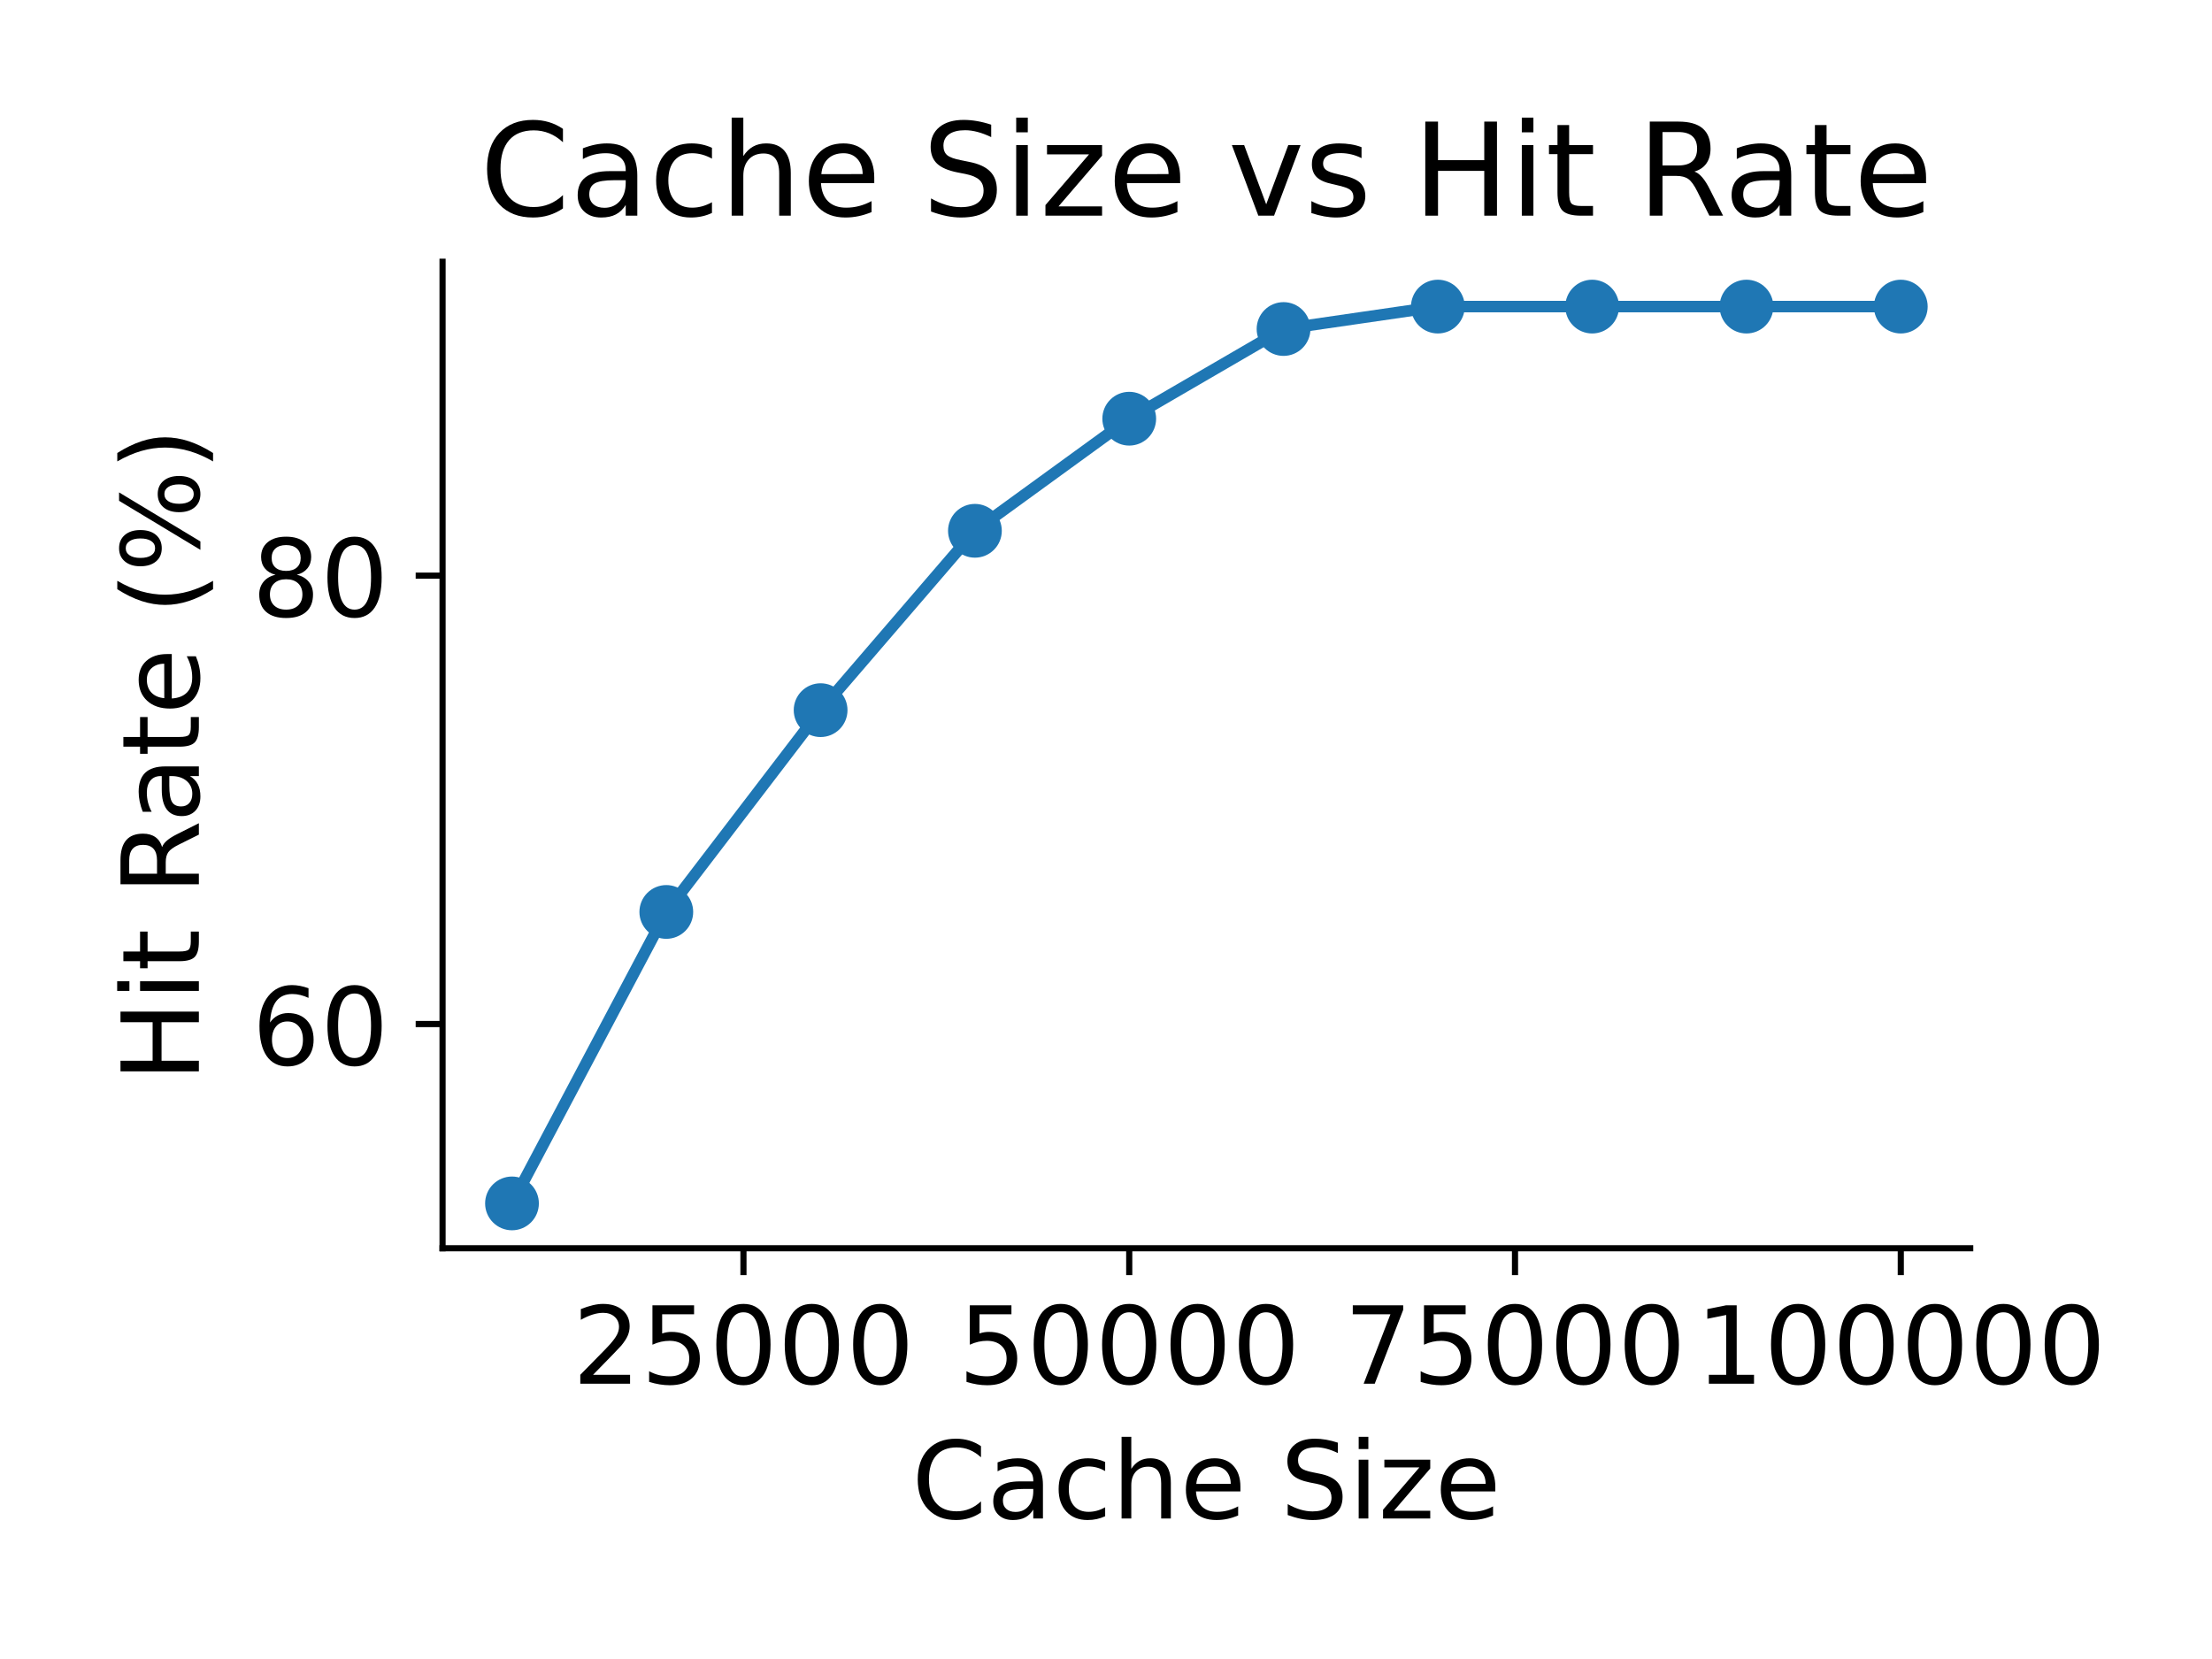
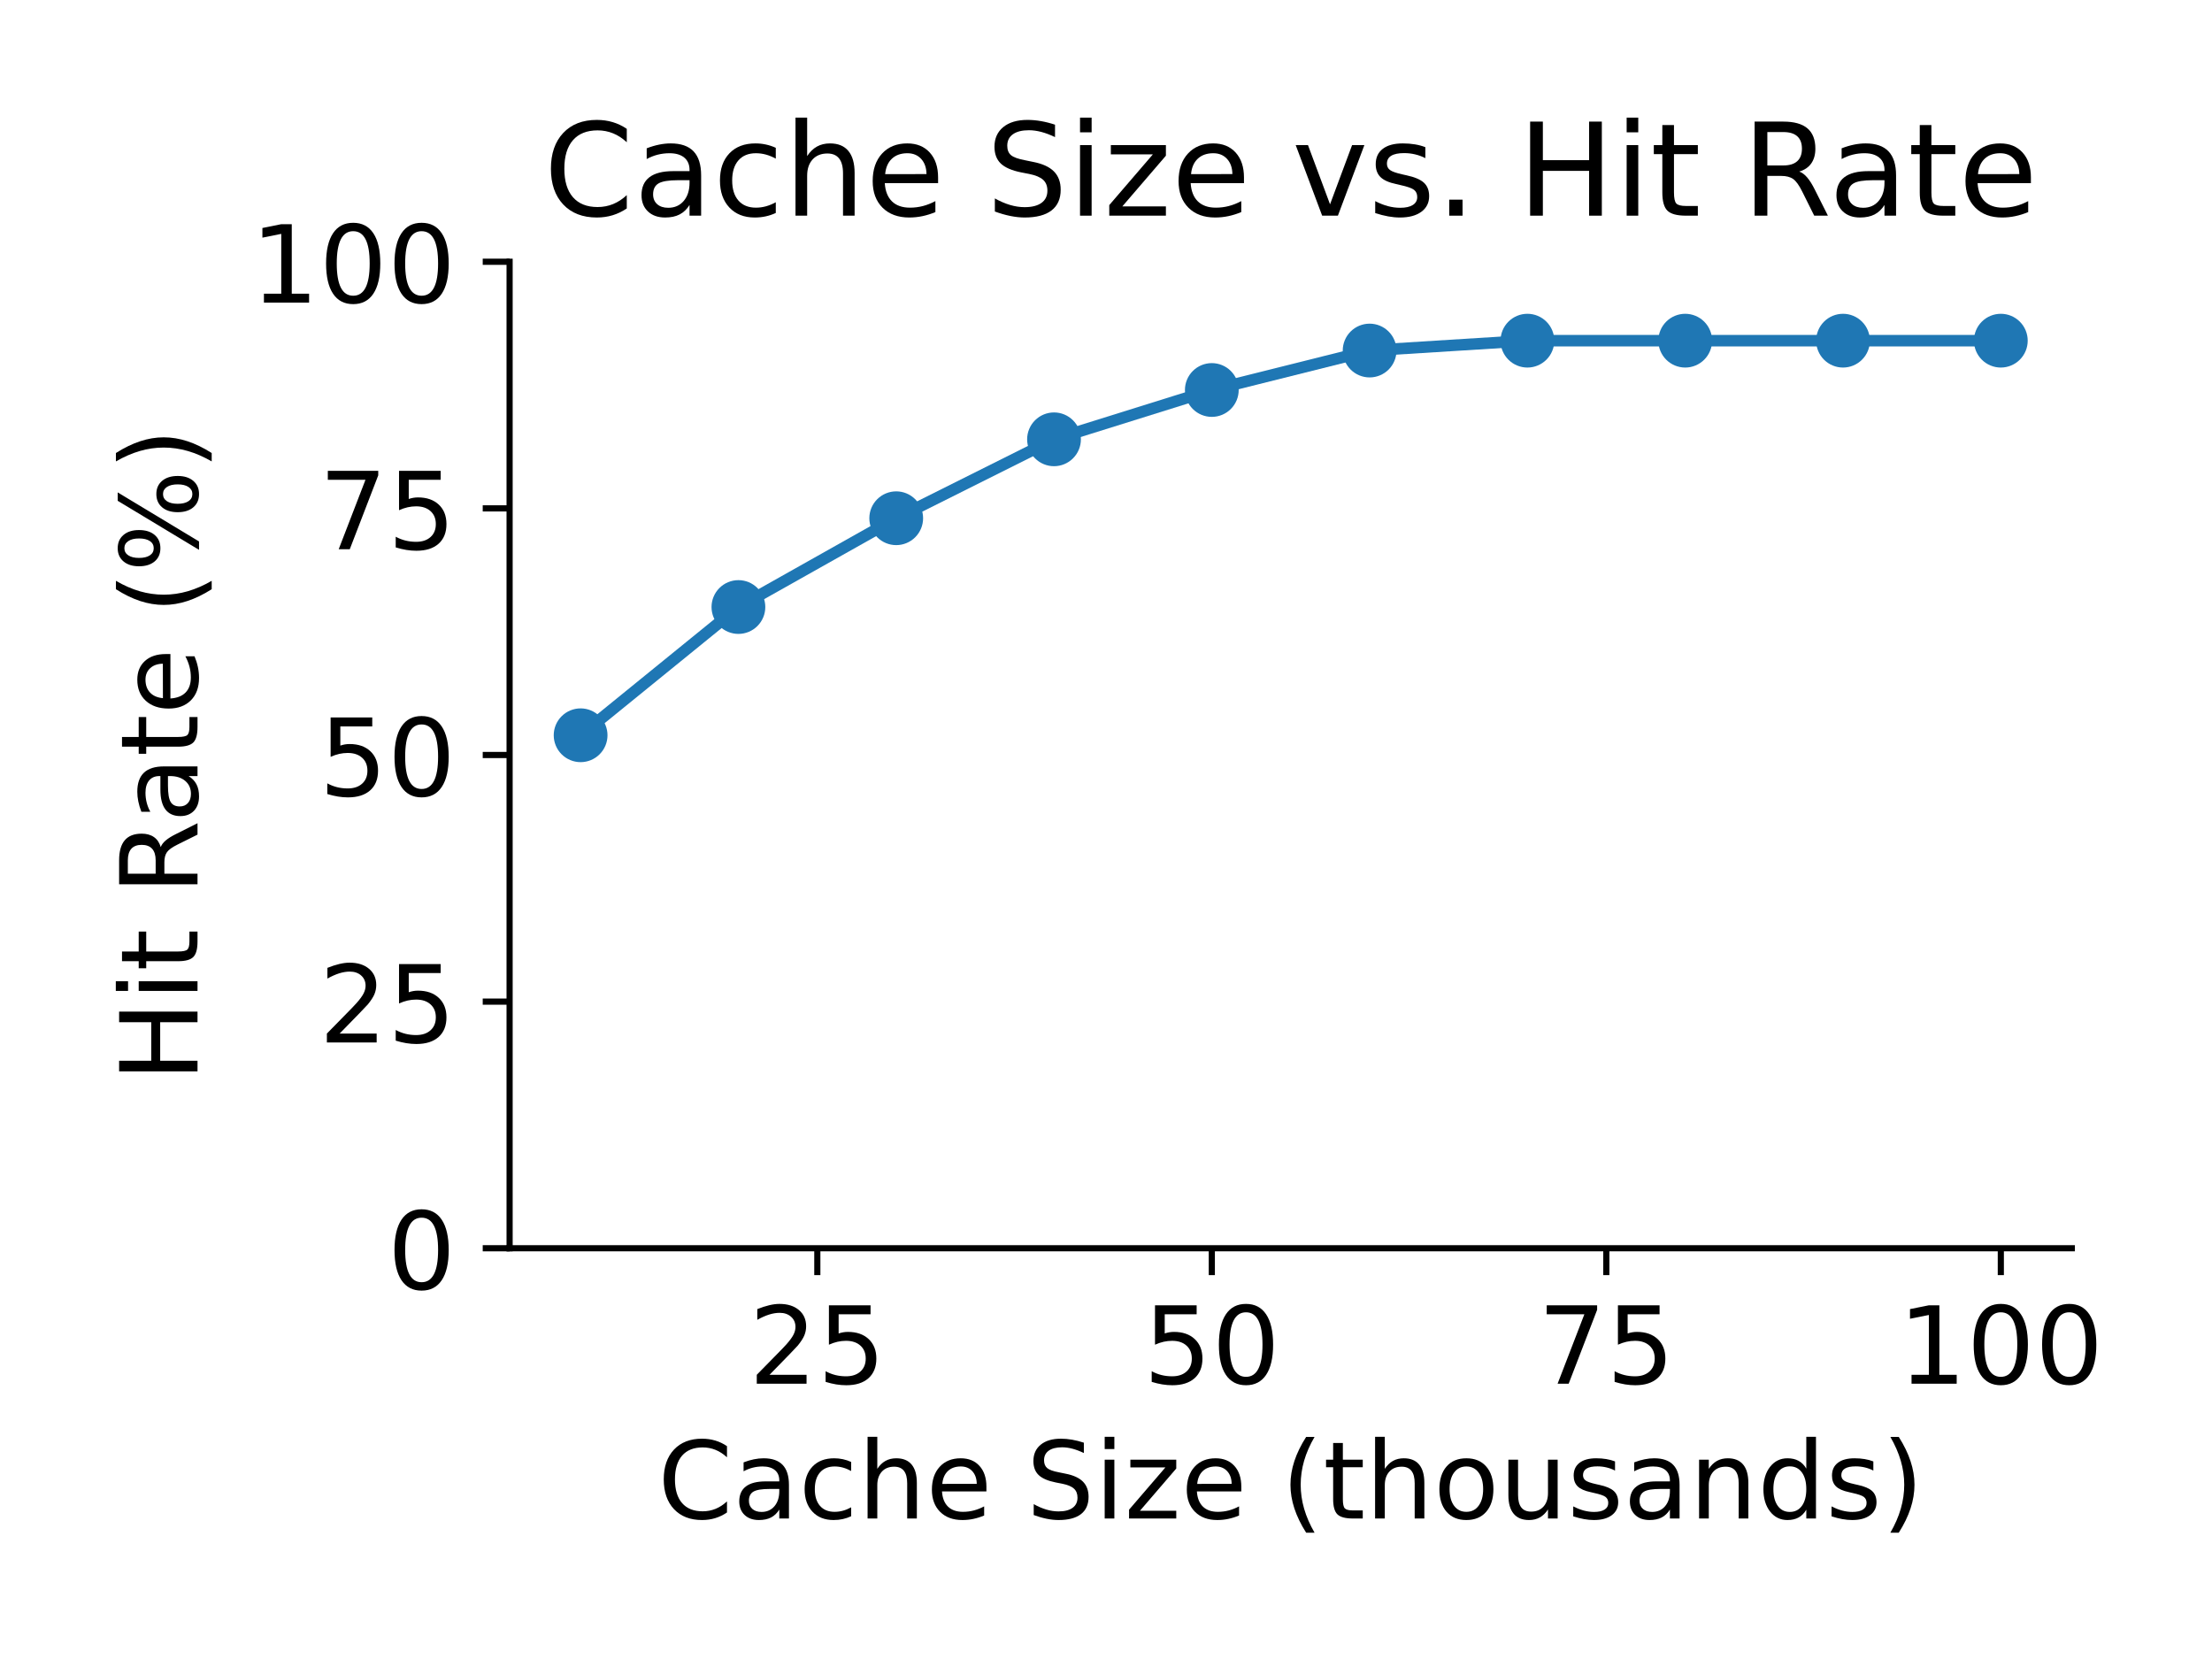
<svg xmlns="http://www.w3.org/2000/svg" xmlns:xlink="http://www.w3.org/1999/xlink" width="288pt" height="216pt" viewBox="0 0 288 216" version="1.1">
  <defs>
    <style type="text/css">*{stroke-linejoin: round; stroke-linecap: butt}</style>
  </defs>
  <g id="figure_1">
    <g id="patch_1">
      <path d="M 0 216  L 288 216  L 288 0  L 0 0  z " style="fill: #ffffff" />
    </g>
    <g id="axes_1">
      <g id="patch_2">
-         <path d="M 57.62 162.52  L 256.52 162.52  L 256.52 34.08  L 57.62 34.08  z " style="fill: #ffffff" />
+         <path d="M 66.35 162.52  L 269.75 162.52  L 269.75 34.08  L 66.35 34.08  z " style="fill: #ffffff" />
      </g>
      <g id="matplotlib.axis_1">
        <g id="xtick_1">
          <g id="line2d_1">
            <defs>
-               <path id="me0ff30f82f" d="M 0 0  L 0 3.5  " style="stroke: #000000; stroke-width: 0.8" />
-             </defs>
-             <g>
-               <use xlink:href="#me0ff30f82f" x="96.797" y="162.52" style="stroke: #000000; stroke-width: 0.8" />
+               <path id="mdcf3989d72" d="M 0 0  L 0 3.5  " style="stroke: #000000; stroke-width: 0.8" />
+             </defs>
+             <g>
+               <use xlink:href="#mdcf3989d72" x="106.414" y="162.52" style="stroke: #000000; stroke-width: 0.8" />
            </g>
          </g>
          <g id="text_1">
-             <g transform="translate(74.52861 180.1578) scale(0.14 -0.14)">
+             <g transform="translate(97.50623 180.1578) scale(0.14 -0.14)">
              <defs>
                <path id="DejaVuSans-32" d="M 1228 531  L 3431 531  L 3431 0  L 469 0  L 469 531  Q 828 903 1448 1529  Q 2069 2156 2228 2338  Q 2531 2678 2651 2914  Q 2772 3150 2772 3378  Q 2772 3750 2511 3984  Q 2250 4219 1831 4219  Q 1534 4219 1204 4116  Q 875 4013 500 3803  L 500 4441  Q 881 4594 1212 4672  Q 1544 4750 1819 4750  Q 2544 4750 2975 4387  Q 3406 4025 3406 3419  Q 3406 3131 3298 2873  Q 3191 2616 2906 2266  Q 2828 2175 2409 1742  Q 1991 1309 1228 531  z " transform="scale(0.015625)" />
                <path id="DejaVuSans-35" d="M 691 4666  L 3169 4666  L 3169 4134  L 1269 4134  L 1269 2991  Q 1406 3038 1543 3061  Q 1681 3084 1819 3084  Q 2600 3084 3056 2656  Q 3513 2228 3513 1497  Q 3513 744 3044 326  Q 2575 -91 1722 -91  Q 1428 -91 1123 -41  Q 819 9 494 109  L 494 744  Q 775 591 1075 516  Q 1375 441 1709 441  Q 2250 441 2565 725  Q 2881 1009 2881 1497  Q 2881 1984 2565 2268  Q 2250 2553 1709 2553  Q 1456 2553 1204 2497  Q 953 2441 691 2322  L 691 4666  z " transform="scale(0.015625)" />
-                 <path id="DejaVuSans-30" d="M 2034 4250  Q 1547 4250 1301 3770  Q 1056 3291 1056 2328  Q 1056 1369 1301 889  Q 1547 409 2034 409  Q 2525 409 2770 889  Q 3016 1369 3016 2328  Q 3016 3291 2770 3770  Q 2525 4250 2034 4250  z M 2034 4750  Q 2819 4750 3233 4129  Q 3647 3509 3647 2328  Q 3647 1150 3233 529  Q 2819 -91 2034 -91  Q 1250 -91 836 529  Q 422 1150 422 2328  Q 422 3509 836 4129  Q 1250 4750 2034 4750  z " transform="scale(0.015625)" />
              </defs>
              <use xlink:href="#DejaVuSans-32" />
              <use xlink:href="#DejaVuSans-35" transform="translate(63.62305 0)" />
-               <use xlink:href="#DejaVuSans-30" transform="translate(127.2461 0)" />
-               <use xlink:href="#DejaVuSans-30" transform="translate(190.8691 0)" />
-               <use xlink:href="#DejaVuSans-30" transform="translate(254.4922 0)" />
            </g>
          </g>
        </g>
        <g id="xtick_2">
          <g id="line2d_2">
            <g>
-               <use xlink:href="#me0ff30f82f" x="147.025" y="162.52" style="stroke: #000000; stroke-width: 0.8" />
+               <use xlink:href="#mdcf3989d72" x="157.777" y="162.52" style="stroke: #000000; stroke-width: 0.8" />
            </g>
          </g>
          <g id="text_2">
-             <g transform="translate(124.756 180.1578) scale(0.14 -0.14)">
+             <g transform="translate(148.87 180.1578) scale(0.14 -0.14)">
+               <defs>
+                 <path id="DejaVuSans-30" d="M 2034 4250  Q 1547 4250 1301 3770  Q 1056 3291 1056 2328  Q 1056 1369 1301 889  Q 1547 409 2034 409  Q 2525 409 2770 889  Q 3016 1369 3016 2328  Q 3016 3291 2770 3770  Q 2525 4250 2034 4250  z M 2034 4750  Q 2819 4750 3233 4129  Q 3647 3509 3647 2328  Q 3647 1150 3233 529  Q 2819 -91 2034 -91  Q 1250 -91 836 529  Q 422 1150 422 2328  Q 422 3509 836 4129  Q 1250 4750 2034 4750  z " transform="scale(0.015625)" />
+               </defs>
              <use xlink:href="#DejaVuSans-35" />
              <use xlink:href="#DejaVuSans-30" transform="translate(63.62305 0)" />
-               <use xlink:href="#DejaVuSans-30" transform="translate(127.2461 0)" />
-               <use xlink:href="#DejaVuSans-30" transform="translate(190.8691 0)" />
-               <use xlink:href="#DejaVuSans-30" transform="translate(254.4922 0)" />
            </g>
          </g>
        </g>
        <g id="xtick_3">
          <g id="line2d_3">
            <g>
-               <use xlink:href="#me0ff30f82f" x="197.252" y="162.52" style="stroke: #000000; stroke-width: 0.8" />
+               <use xlink:href="#mdcf3989d72" x="209.141" y="162.52" style="stroke: #000000; stroke-width: 0.8" />
            </g>
          </g>
          <g id="text_3">
-             <g transform="translate(174.9834 180.1578) scale(0.14 -0.14)">
+             <g transform="translate(200.2337 180.1578) scale(0.14 -0.14)">
              <defs>
                <path id="DejaVuSans-37" d="M 525 4666  L 3525 4666  L 3525 4397  L 1831 0  L 1172 0  L 2766 4134  L 525 4134  L 525 4666  z " transform="scale(0.015625)" />
              </defs>
              <use xlink:href="#DejaVuSans-37" />
              <use xlink:href="#DejaVuSans-35" transform="translate(63.62305 0)" />
-               <use xlink:href="#DejaVuSans-30" transform="translate(127.2461 0)" />
-               <use xlink:href="#DejaVuSans-30" transform="translate(190.8691 0)" />
-               <use xlink:href="#DejaVuSans-30" transform="translate(254.4922 0)" />
            </g>
          </g>
        </g>
        <g id="xtick_4">
          <g id="line2d_4">
            <g>
-               <use xlink:href="#me0ff30f82f" x="247.48" y="162.52" style="stroke: #000000; stroke-width: 0.8" />
+               <use xlink:href="#mdcf3989d72" x="260.505" y="162.52" style="stroke: #000000; stroke-width: 0.8" />
            </g>
          </g>
          <g id="text_4">
-             <g transform="translate(220.757 180.1578) scale(0.14 -0.14)">
+             <g transform="translate(247.1437 180.1578) scale(0.14 -0.14)">
              <defs>
                <path id="DejaVuSans-31" d="M 794 531  L 1825 531  L 1825 4091  L 703 3866  L 703 4441  L 1819 4666  L 2450 4666  L 2450 531  L 3481 531  L 3481 0  L 794 0  L 794 531  z " transform="scale(0.015625)" />
              </defs>
              <use xlink:href="#DejaVuSans-31" />
              <use xlink:href="#DejaVuSans-30" transform="translate(63.62305 0)" />
              <use xlink:href="#DejaVuSans-30" transform="translate(127.2461 0)" />
-               <use xlink:href="#DejaVuSans-30" transform="translate(190.8691 0)" />
-               <use xlink:href="#DejaVuSans-30" transform="translate(254.4922 0)" />
-               <use xlink:href="#DejaVuSans-30" transform="translate(318.1152 0)" />
            </g>
          </g>
        </g>
        <g id="text_5">
-           <g transform="translate(118.7059 197.7072) scale(0.14 -0.14)">
+           <g transform="translate(85.63617 197.7072) scale(0.14 -0.14)">
            <defs>
              <path id="DejaVuSans-43" d="M 4122 4306  L 4122 3641  Q 3803 3938 3442 4084  Q 3081 4231 2675 4231  Q 1875 4231 1450 3742  Q 1025 3253 1025 2328  Q 1025 1406 1450 917  Q 1875 428 2675 428  Q 3081 428 3442 575  Q 3803 722 4122 1019  L 4122 359  Q 3791 134 3420 21  Q 3050 -91 2638 -91  Q 1578 -91 968 557  Q 359 1206 359 2328  Q 359 3453 968 4101  Q 1578 4750 2638 4750  Q 3056 4750 3426 4639  Q 3797 4528 4122 4306  z " transform="scale(0.015625)" />
              <path id="DejaVuSans-61" d="M 2194 1759  Q 1497 1759 1228 1600  Q 959 1441 959 1056  Q 959 750 1161 570  Q 1363 391 1709 391  Q 2188 391 2477 730  Q 2766 1069 2766 1631  L 2766 1759  L 2194 1759  z M 3341 1997  L 3341 0  L 2766 0  L 2766 531  Q 2569 213 2275 61  Q 1981 -91 1556 -91  Q 1019 -91 701 211  Q 384 513 384 1019  Q 384 1609 779 1909  Q 1175 2209 1959 2209  L 2766 2209  L 2766 2266  Q 2766 2663 2505 2880  Q 2244 3097 1772 3097  Q 1472 3097 1187 3025  Q 903 2953 641 2809  L 641 3341  Q 956 3463 1253 3523  Q 1550 3584 1831 3584  Q 2591 3584 2966 3190  Q 3341 2797 3341 1997  z " transform="scale(0.015625)" />
              <path id="DejaVuSans-63" d="M 3122 3366  L 3122 2828  Q 2878 2963 2633 3030  Q 2388 3097 2138 3097  Q 1578 3097 1268 2742  Q 959 2388 959 1747  Q 959 1106 1268 751  Q 1578 397 2138 397  Q 2388 397 2633 464  Q 2878 531 3122 666  L 3122 134  Q 2881 22 2623 -34  Q 2366 -91 2075 -91  Q 1284 -91 818 406  Q 353 903 353 1747  Q 353 2603 823 3093  Q 1294 3584 2113 3584  Q 2378 3584 2631 3529  Q 2884 3475 3122 3366  z " transform="scale(0.015625)" />
              <path id="DejaVuSans-68" d="M 3513 2113  L 3513 0  L 2938 0  L 2938 2094  Q 2938 2591 2744 2837  Q 2550 3084 2163 3084  Q 1697 3084 1428 2787  Q 1159 2491 1159 1978  L 1159 0  L 581 0  L 581 4863  L 1159 4863  L 1159 2956  Q 1366 3272 1645 3428  Q 1925 3584 2291 3584  Q 2894 3584 3203 3211  Q 3513 2838 3513 2113  z " transform="scale(0.015625)" />
              <path id="DejaVuSans-65" d="M 3597 1894  L 3597 1613  L 953 1613  Q 991 1019 1311 708  Q 1631 397 2203 397  Q 2534 397 2845 478  Q 3156 559 3463 722  L 3463 178  Q 3153 47 2828 -22  Q 2503 -91 2169 -91  Q 1331 -91 842 396  Q 353 884 353 1716  Q 353 2575 817 3079  Q 1281 3584 2069 3584  Q 2775 3584 3186 3129  Q 3597 2675 3597 1894  z M 3022 2063  Q 3016 2534 2758 2815  Q 2500 3097 2075 3097  Q 1594 3097 1305 2825  Q 1016 2553 972 2059  L 3022 2063  z " transform="scale(0.015625)" />
              <path id="DejaVuSans-20" transform="scale(0.015625)" />
              <path id="DejaVuSans-53" d="M 3425 4513  L 3425 3897  Q 3066 4069 2747 4153  Q 2428 4238 2131 4238  Q 1616 4238 1336 4038  Q 1056 3838 1056 3469  Q 1056 3159 1242 3001  Q 1428 2844 1947 2747  L 2328 2669  Q 3034 2534 3370 2195  Q 3706 1856 3706 1288  Q 3706 609 3251 259  Q 2797 -91 1919 -91  Q 1588 -91 1214 -16  Q 841 59 441 206  L 441 856  Q 825 641 1194 531  Q 1563 422 1919 422  Q 2459 422 2753 634  Q 3047 847 3047 1241  Q 3047 1584 2836 1778  Q 2625 1972 2144 2069  L 1759 2144  Q 1053 2284 737 2584  Q 422 2884 422 3419  Q 422 4038 858 4394  Q 1294 4750 2059 4750  Q 2388 4750 2728 4690  Q 3069 4631 3425 4513  z " transform="scale(0.015625)" />
              <path id="DejaVuSans-69" d="M 603 3500  L 1178 3500  L 1178 0  L 603 0  L 603 3500  z M 603 4863  L 1178 4863  L 1178 4134  L 603 4134  L 603 4863  z " transform="scale(0.015625)" />
              <path id="DejaVuSans-7a" d="M 353 3500  L 3084 3500  L 3084 2975  L 922 459  L 3084 459  L 3084 0  L 275 0  L 275 525  L 2438 3041  L 353 3041  L 353 3500  z " transform="scale(0.015625)" />
+               <path id="DejaVuSans-28" d="M 1984 4856  Q 1566 4138 1362 3434  Q 1159 2731 1159 2009  Q 1159 1288 1364 580  Q 1569 -128 1984 -844  L 1484 -844  Q 1016 -109 783 600  Q 550 1309 550 2009  Q 550 2706 781 3412  Q 1013 4119 1484 4856  L 1984 4856  z " transform="scale(0.015625)" />
+               <path id="DejaVuSans-74" d="M 1172 4494  L 1172 3500  L 2356 3500  L 2356 3053  L 1172 3053  L 1172 1153  Q 1172 725 1289 603  Q 1406 481 1766 481  L 2356 481  L 2356 0  L 1766 0  Q 1100 0 847 248  Q 594 497 594 1153  L 594 3053  L 172 3053  L 172 3500  L 594 3500  L 594 4494  L 1172 4494  z " transform="scale(0.015625)" />
+               <path id="DejaVuSans-6f" d="M 1959 3097  Q 1497 3097 1228 2736  Q 959 2375 959 1747  Q 959 1119 1226 758  Q 1494 397 1959 397  Q 2419 397 2687 759  Q 2956 1122 2956 1747  Q 2956 2369 2687 2733  Q 2419 3097 1959 3097  z M 1959 3584  Q 2709 3584 3137 3096  Q 3566 2609 3566 1747  Q 3566 888 3137 398  Q 2709 -91 1959 -91  Q 1206 -91 779 398  Q 353 888 353 1747  Q 353 2609 779 3096  Q 1206 3584 1959 3584  z " transform="scale(0.015625)" />
+               <path id="DejaVuSans-75" d="M 544 1381  L 544 3500  L 1119 3500  L 1119 1403  Q 1119 906 1312 657  Q 1506 409 1894 409  Q 2359 409 2629 706  Q 2900 1003 2900 1516  L 2900 3500  L 3475 3500  L 3475 0  L 2900 0  L 2900 538  Q 2691 219 2414 64  Q 2138 -91 1772 -91  Q 1169 -91 856 284  Q 544 659 544 1381  z M 1991 3584  L 1991 3584  z " transform="scale(0.015625)" />
+               <path id="DejaVuSans-73" d="M 2834 3397  L 2834 2853  Q 2591 2978 2328 3040  Q 2066 3103 1784 3103  Q 1356 3103 1142 2972  Q 928 2841 928 2578  Q 928 2378 1081 2264  Q 1234 2150 1697 2047  L 1894 2003  Q 2506 1872 2764 1633  Q 3022 1394 3022 966  Q 3022 478 2636 193  Q 2250 -91 1575 -91  Q 1294 -91 989 -36  Q 684 19 347 128  L 347 722  Q 666 556 975 473  Q 1284 391 1588 391  Q 1994 391 2212 530  Q 2431 669 2431 922  Q 2431 1156 2273 1281  Q 2116 1406 1581 1522  L 1381 1569  Q 847 1681 609 1914  Q 372 2147 372 2553  Q 372 3047 722 3315  Q 1072 3584 1716 3584  Q 2034 3584 2315 3537  Q 2597 3491 2834 3397  z " transform="scale(0.015625)" />
+               <path id="DejaVuSans-6e" d="M 3513 2113  L 3513 0  L 2938 0  L 2938 2094  Q 2938 2591 2744 2837  Q 2550 3084 2163 3084  Q 1697 3084 1428 2787  Q 1159 2491 1159 1978  L 1159 0  L 581 0  L 581 3500  L 1159 3500  L 1159 2956  Q 1366 3272 1645 3428  Q 1925 3584 2291 3584  Q 2894 3584 3203 3211  Q 3513 2838 3513 2113  z " transform="scale(0.015625)" />
+               <path id="DejaVuSans-64" d="M 2906 2969  L 2906 4863  L 3481 4863  L 3481 0  L 2906 0  L 2906 525  Q 2725 213 2448 61  Q 2172 -91 1784 -91  Q 1150 -91 751 415  Q 353 922 353 1747  Q 353 2572 751 3078  Q 1150 3584 1784 3584  Q 2172 3584 2448 3432  Q 2725 3281 2906 2969  z M 947 1747  Q 947 1113 1208 752  Q 1469 391 1925 391  Q 2381 391 2643 752  Q 2906 1113 2906 1747  Q 2906 2381 2643 2742  Q 2381 3103 1925 3103  Q 1469 3103 1208 2742  Q 947 2381 947 1747  z " transform="scale(0.015625)" />
+               <path id="DejaVuSans-29" d="M 513 4856  L 1013 4856  Q 1481 4119 1714 3412  Q 1947 2706 1947 2009  Q 1947 1309 1714 600  Q 1481 -109 1013 -844  L 513 -844  Q 928 -128 1133 580  Q 1338 1288 1338 2009  Q 1338 2731 1133 3434  Q 928 4138 513 4856  z " transform="scale(0.015625)" />
            </defs>
            <use xlink:href="#DejaVuSans-43" />
            <use xlink:href="#DejaVuSans-61" transform="translate(69.82422 0)" />
            <use xlink:href="#DejaVuSans-63" transform="translate(131.1035 0)" />
            <use xlink:href="#DejaVuSans-68" transform="translate(186.084 0)" />
            <use xlink:href="#DejaVuSans-65" transform="translate(249.4629 0)" />
            <use xlink:href="#DejaVuSans-20" transform="translate(310.9863 0)" />
            <use xlink:href="#DejaVuSans-53" transform="translate(342.7734 0)" />
            <use xlink:href="#DejaVuSans-69" transform="translate(406.25 0)" />
            <use xlink:href="#DejaVuSans-7a" transform="translate(434.0332 0)" />
            <use xlink:href="#DejaVuSans-65" transform="translate(486.5234 0)" />
+             <use xlink:href="#DejaVuSans-20" transform="translate(548.0469 0)" />
+             <use xlink:href="#DejaVuSans-28" transform="translate(579.834 0)" />
+             <use xlink:href="#DejaVuSans-74" transform="translate(618.8477 0)" />
+             <use xlink:href="#DejaVuSans-68" transform="translate(658.0566 0)" />
+             <use xlink:href="#DejaVuSans-6f" transform="translate(721.4355 0)" />
+             <use xlink:href="#DejaVuSans-75" transform="translate(782.6172 0)" />
+             <use xlink:href="#DejaVuSans-73" transform="translate(845.9961 0)" />
+             <use xlink:href="#DejaVuSans-61" transform="translate(898.0957 0)" />
+             <use xlink:href="#DejaVuSans-6e" transform="translate(959.375 0)" />
+             <use xlink:href="#DejaVuSans-64" transform="translate(1022.754 0)" />
+             <use xlink:href="#DejaVuSans-73" transform="translate(1086.23 0)" />
+             <use xlink:href="#DejaVuSans-29" transform="translate(1138.33 0)" />
          </g>
        </g>
      </g>
      <g id="matplotlib.axis_2">
        <g id="ytick_1">
          <g id="line2d_5">
            <defs>
-               <path id="mb7a6bf1f16" d="M 0 0  L -3.5 0  " style="stroke: #000000; stroke-width: 0.8" />
-             </defs>
-             <g>
-               <use xlink:href="#mb7a6bf1f16" x="57.62" y="133.329" style="stroke: #000000; stroke-width: 0.8" />
+               <path id="m12c685de84" d="M 0 0  L -3.5 0  " style="stroke: #000000; stroke-width: 0.8" />
+             </defs>
+             <g>
+               <use xlink:href="#m12c685de84" x="66.35" y="162.52" style="stroke: #000000; stroke-width: 0.8" />
            </g>
          </g>
          <g id="text_6">
-             <g transform="translate(32.805 138.648) scale(0.14 -0.14)">
-               <defs>
-                 <path id="DejaVuSans-36" d="M 2113 2584  Q 1688 2584 1439 2293  Q 1191 2003 1191 1497  Q 1191 994 1439 701  Q 1688 409 2113 409  Q 2538 409 2786 701  Q 3034 994 3034 1497  Q 3034 2003 2786 2293  Q 2538 2584 2113 2584  z M 3366 4563  L 3366 3988  Q 3128 4100 2886 4159  Q 2644 4219 2406 4219  Q 1781 4219 1451 3797  Q 1122 3375 1075 2522  Q 1259 2794 1537 2939  Q 1816 3084 2150 3084  Q 2853 3084 3261 2657  Q 3669 2231 3669 1497  Q 3669 778 3244 343  Q 2819 -91 2113 -91  Q 1303 -91 875 529  Q 447 1150 447 2328  Q 447 3434 972 4092  Q 1497 4750 2381 4750  Q 2619 4750 2861 4703  Q 3103 4656 3366 4563  z " transform="scale(0.015625)" />
-               </defs>
-               <use xlink:href="#DejaVuSans-36" />
-               <use xlink:href="#DejaVuSans-30" transform="translate(63.62305 0)" />
+             <g transform="translate(50.4425 167.8389) scale(0.14 -0.14)">
+               <use xlink:href="#DejaVuSans-30" />
            </g>
          </g>
        </g>
        <g id="ytick_2">
          <g id="line2d_6">
            <g>
-               <use xlink:href="#mb7a6bf1f16" x="57.62" y="74.947" style="stroke: #000000; stroke-width: 0.8" />
+               <use xlink:href="#m12c685de84" x="66.35" y="130.41" style="stroke: #000000; stroke-width: 0.8" />
            </g>
          </g>
          <g id="text_7">
-             <g transform="translate(32.805 80.26618) scale(0.14 -0.14)">
-               <defs>
-                 <path id="DejaVuSans-38" d="M 2034 2216  Q 1584 2216 1326 1975  Q 1069 1734 1069 1313  Q 1069 891 1326 650  Q 1584 409 2034 409  Q 2484 409 2743 651  Q 3003 894 3003 1313  Q 3003 1734 2745 1975  Q 2488 2216 2034 2216  z M 1403 2484  Q 997 2584 770 2862  Q 544 3141 544 3541  Q 544 4100 942 4425  Q 1341 4750 2034 4750  Q 2731 4750 3128 4425  Q 3525 4100 3525 3541  Q 3525 3141 3298 2862  Q 3072 2584 2669 2484  Q 3125 2378 3379 2068  Q 3634 1759 3634 1313  Q 3634 634 3220 271  Q 2806 -91 2034 -91  Q 1263 -91 848 271  Q 434 634 434 1313  Q 434 1759 690 2068  Q 947 2378 1403 2484  z M 1172 3481  Q 1172 3119 1398 2916  Q 1625 2713 2034 2713  Q 2441 2713 2670 2916  Q 2900 3119 2900 3481  Q 2900 3844 2670 4047  Q 2441 4250 2034 4250  Q 1625 4250 1398 4047  Q 1172 3844 1172 3481  z " transform="scale(0.015625)" />
-               </defs>
-               <use xlink:href="#DejaVuSans-38" />
-               <use xlink:href="#DejaVuSans-30" transform="translate(63.62305 0)" />
-             </g>
-           </g>
-         </g>
-         <g id="text_8">
-           <g transform="translate(25.89344 140.8633) rotate(-90) scale(0.14 -0.14)">
+             <g transform="translate(41.535 135.7289) scale(0.14 -0.14)">
+               <use xlink:href="#DejaVuSans-32" />
+               <use xlink:href="#DejaVuSans-35" transform="translate(63.62305 0)" />
+             </g>
+           </g>
+         </g>
+         <g id="ytick_3">
+           <g id="line2d_7">
+             <g>
+               <use xlink:href="#m12c685de84" x="66.35" y="98.3" style="stroke: #000000; stroke-width: 0.8" />
+             </g>
+           </g>
+           <g id="text_8">
+             <g transform="translate(41.535 103.6189) scale(0.14 -0.14)">
+               <use xlink:href="#DejaVuSans-35" />
+               <use xlink:href="#DejaVuSans-30" transform="translate(63.62305 0)" />
+             </g>
+           </g>
+         </g>
+         <g id="ytick_4">
+           <g id="line2d_8">
+             <g>
+               <use xlink:href="#m12c685de84" x="66.35" y="66.19" style="stroke: #000000; stroke-width: 0.8" />
+             </g>
+           </g>
+           <g id="text_9">
+             <g transform="translate(41.535 71.50891) scale(0.14 -0.14)">
+               <use xlink:href="#DejaVuSans-37" />
+               <use xlink:href="#DejaVuSans-35" transform="translate(63.62305 0)" />
+             </g>
+           </g>
+         </g>
+         <g id="ytick_5">
+           <g id="line2d_9">
+             <g>
+               <use xlink:href="#m12c685de84" x="66.35" y="34.08" style="stroke: #000000; stroke-width: 0.8" />
+             </g>
+           </g>
+           <g id="text_10">
+             <g transform="translate(32.6275 39.39891) scale(0.14 -0.14)">
+               <use xlink:href="#DejaVuSans-31" />
+               <use xlink:href="#DejaVuSans-30" transform="translate(63.62305 0)" />
+               <use xlink:href="#DejaVuSans-30" transform="translate(127.2461 0)" />
+             </g>
+           </g>
+         </g>
+         <g id="text_11">
+           <g transform="translate(25.71594 140.8633) rotate(-90) scale(0.14 -0.14)">
            <defs>
              <path id="DejaVuSans-48" d="M 628 4666  L 1259 4666  L 1259 2753  L 3553 2753  L 3553 4666  L 4184 4666  L 4184 0  L 3553 0  L 3553 2222  L 1259 2222  L 1259 0  L 628 0  L 628 4666  z " transform="scale(0.015625)" />
-               <path id="DejaVuSans-74" d="M 1172 4494  L 1172 3500  L 2356 3500  L 2356 3053  L 1172 3053  L 1172 1153  Q 1172 725 1289 603  Q 1406 481 1766 481  L 2356 481  L 2356 0  L 1766 0  Q 1100 0 847 248  Q 594 497 594 1153  L 594 3053  L 172 3053  L 172 3500  L 594 3500  L 594 4494  L 1172 4494  z " transform="scale(0.015625)" />
              <path id="DejaVuSans-52" d="M 2841 2188  Q 3044 2119 3236 1894  Q 3428 1669 3622 1275  L 4263 0  L 3584 0  L 2988 1197  Q 2756 1666 2539 1819  Q 2322 1972 1947 1972  L 1259 1972  L 1259 0  L 628 0  L 628 4666  L 2053 4666  Q 2853 4666 3247 4331  Q 3641 3997 3641 3322  Q 3641 2881 3436 2590  Q 3231 2300 2841 2188  z M 1259 4147  L 1259 2491  L 2053 2491  Q 2509 2491 2742 2702  Q 2975 2913 2975 3322  Q 2975 3731 2742 3939  Q 2509 4147 2053 4147  L 1259 4147  z " transform="scale(0.015625)" />
-               <path id="DejaVuSans-28" d="M 1984 4856  Q 1566 4138 1362 3434  Q 1159 2731 1159 2009  Q 1159 1288 1364 580  Q 1569 -128 1984 -844  L 1484 -844  Q 1016 -109 783 600  Q 550 1309 550 2009  Q 550 2706 781 3412  Q 1013 4119 1484 4856  L 1984 4856  z " transform="scale(0.015625)" />
              <path id="DejaVuSans-25" d="M 4653 2053  Q 4381 2053 4226 1822  Q 4072 1591 4072 1178  Q 4072 772 4226 539  Q 4381 306 4653 306  Q 4919 306 5073 539  Q 5228 772 5228 1178  Q 5228 1588 5073 1820  Q 4919 2053 4653 2053  z M 4653 2450  Q 5147 2450 5437 2106  Q 5728 1763 5728 1178  Q 5728 594 5436 251  Q 5144 -91 4653 -91  Q 4153 -91 3862 251  Q 3572 594 3572 1178  Q 3572 1766 3864 2108  Q 4156 2450 4653 2450  z M 1428 4353  Q 1159 4353 1004 4120  Q 850 3888 850 3481  Q 850 3069 1003 2837  Q 1156 2606 1428 2606  Q 1700 2606 1854 2837  Q 2009 3069 2009 3481  Q 2009 3884 1853 4118  Q 1697 4353 1428 4353  z M 4250 4750  L 4750 4750  L 1831 -91  L 1331 -91  L 4250 4750  z M 1428 4750  Q 1922 4750 2215 4408  Q 2509 4066 2509 3481  Q 2509 2891 2217 2550  Q 1925 2209 1428 2209  Q 931 2209 642 2551  Q 353 2894 353 3481  Q 353 4063 643 4406  Q 934 4750 1428 4750  z " transform="scale(0.015625)" />
-               <path id="DejaVuSans-29" d="M 513 4856  L 1013 4856  Q 1481 4119 1714 3412  Q 1947 2706 1947 2009  Q 1947 1309 1714 600  Q 1481 -109 1013 -844  L 513 -844  Q 928 -128 1133 580  Q 1338 1288 1338 2009  Q 1338 2731 1133 3434  Q 928 4138 513 4856  z " transform="scale(0.015625)" />
            </defs>
            <use xlink:href="#DejaVuSans-48" />
            <use xlink:href="#DejaVuSans-69" transform="translate(75.19531 0)" />
            <use xlink:href="#DejaVuSans-74" transform="translate(102.9785 0)" />
            <use xlink:href="#DejaVuSans-20" transform="translate(142.1875 0)" />
            <use xlink:href="#DejaVuSans-52" transform="translate(173.9746 0)" />
            <use xlink:href="#DejaVuSans-61" transform="translate(241.207 0)" />
            <use xlink:href="#DejaVuSans-74" transform="translate(302.4863 0)" />
            <use xlink:href="#DejaVuSans-65" transform="translate(341.6953 0)" />
            <use xlink:href="#DejaVuSans-20" transform="translate(403.2188 0)" />
            <use xlink:href="#DejaVuSans-28" transform="translate(435.0059 0)" />
            <use xlink:href="#DejaVuSans-25" transform="translate(474.0195 0)" />
            <use xlink:href="#DejaVuSans-29" transform="translate(569.0391 0)" />
          </g>
        </g>
      </g>
-       <g id="line2d_7">
-         <path d="M 247.48 39.918  L 227.389 39.918  L 207.298 39.918  L 187.207 39.918  L 167.116 42.837  L 147.025 54.514  L 126.934 69.109  L 106.843 92.462  L 86.752 118.734  L 66.661 156.682  " clip-path="url(#pe96a56da95)" style="fill: none; stroke: #1f77b4; stroke-width: 1.5; stroke-linecap: square" />
+       <g id="line2d_10">
+         <path d="M 260.505 44.355  L 239.959 44.355  L 219.414 44.355  L 198.868 44.355  L 178.323 45.64  L 157.777 50.777  L 137.232 57.199  L 116.686 67.474  L 96.141 79.034  L 75.595 95.731  " clip-path="url(#p09f30df831)" style="fill: none; stroke: #1f77b4; stroke-width: 1.5; stroke-linecap: square" />
        <defs>
-           <path id="me105d49b84" d="M 0 3  C 0.796 3 1.559 2.684 2.121 2.121  C 2.684 1.559 3 0.796 3 0  C 3 -0.796 2.684 -1.559 2.121 -2.121  C 1.559 -2.684 0.796 -3 0 -3  C -0.796 -3 -1.559 -2.684 -2.121 -2.121  C -2.684 -1.559 -3 -0.796 -3 0  C -3 0.796 -2.684 1.559 -2.121 2.121  C -1.559 2.684 -0.796 3 0 3  z " style="stroke: #1f77b4" />
+           <path id="m015e9d5569" d="M 0 3  C 0.796 3 1.559 2.684 2.121 2.121  C 2.684 1.559 3 0.796 3 0  C 3 -0.796 2.684 -1.559 2.121 -2.121  C 1.559 -2.684 0.796 -3 0 -3  C -0.796 -3 -1.559 -2.684 -2.121 -2.121  C -2.684 -1.559 -3 -0.796 -3 0  C -3 0.796 -2.684 1.559 -2.121 2.121  C -1.559 2.684 -0.796 3 0 3  z " style="stroke: #1f77b4" />
        </defs>
-         <g clip-path="url(#pe96a56da95)">
-           <use xlink:href="#me105d49b84" x="247.48" y="39.918" style="fill: #1f77b4; stroke: #1f77b4" />
-           <use xlink:href="#me105d49b84" x="227.389" y="39.918" style="fill: #1f77b4; stroke: #1f77b4" />
-           <use xlink:href="#me105d49b84" x="207.298" y="39.918" style="fill: #1f77b4; stroke: #1f77b4" />
-           <use xlink:href="#me105d49b84" x="187.207" y="39.918" style="fill: #1f77b4; stroke: #1f77b4" />
-           <use xlink:href="#me105d49b84" x="167.116" y="42.837" style="fill: #1f77b4; stroke: #1f77b4" />
-           <use xlink:href="#me105d49b84" x="147.025" y="54.514" style="fill: #1f77b4; stroke: #1f77b4" />
-           <use xlink:href="#me105d49b84" x="126.934" y="69.109" style="fill: #1f77b4; stroke: #1f77b4" />
-           <use xlink:href="#me105d49b84" x="106.843" y="92.462" style="fill: #1f77b4; stroke: #1f77b4" />
-           <use xlink:href="#me105d49b84" x="86.752" y="118.734" style="fill: #1f77b4; stroke: #1f77b4" />
-           <use xlink:href="#me105d49b84" x="66.661" y="156.682" style="fill: #1f77b4; stroke: #1f77b4" />
+         <g clip-path="url(#p09f30df831)">
+           <use xlink:href="#m015e9d5569" x="260.505" y="44.355" style="fill: #1f77b4; stroke: #1f77b4" />
+           <use xlink:href="#m015e9d5569" x="239.959" y="44.355" style="fill: #1f77b4; stroke: #1f77b4" />
+           <use xlink:href="#m015e9d5569" x="219.414" y="44.355" style="fill: #1f77b4; stroke: #1f77b4" />
+           <use xlink:href="#m015e9d5569" x="198.868" y="44.355" style="fill: #1f77b4; stroke: #1f77b4" />
+           <use xlink:href="#m015e9d5569" x="178.323" y="45.64" style="fill: #1f77b4; stroke: #1f77b4" />
+           <use xlink:href="#m015e9d5569" x="157.777" y="50.777" style="fill: #1f77b4; stroke: #1f77b4" />
+           <use xlink:href="#m015e9d5569" x="137.232" y="57.199" style="fill: #1f77b4; stroke: #1f77b4" />
+           <use xlink:href="#m015e9d5569" x="116.686" y="67.474" style="fill: #1f77b4; stroke: #1f77b4" />
+           <use xlink:href="#m015e9d5569" x="96.141" y="79.034" style="fill: #1f77b4; stroke: #1f77b4" />
+           <use xlink:href="#m015e9d5569" x="75.595" y="95.731" style="fill: #1f77b4; stroke: #1f77b4" />
        </g>
      </g>
      <g id="patch_3">
-         <path d="M 57.62 162.52  L 57.62 34.08  " style="fill: none; stroke: #000000; stroke-width: 0.8; stroke-linejoin: miter; stroke-linecap: square" />
+         <path d="M 66.35 162.52  L 66.35 34.08  " style="fill: none; stroke: #000000; stroke-width: 0.8; stroke-linejoin: miter; stroke-linecap: square" />
      </g>
      <g id="patch_4">
-         <path d="M 57.62 162.52  L 256.52 162.52  " style="fill: none; stroke: #000000; stroke-width: 0.8; stroke-linejoin: miter; stroke-linecap: square" />
-       </g>
-       <g id="text_9">
-         <g transform="translate(62.47573 28.08) scale(0.168 -0.168)">
+         <path d="M 66.35 162.52  L 269.75 162.52  " style="fill: none; stroke: #000000; stroke-width: 0.8; stroke-linejoin: miter; stroke-linecap: square" />
+       </g>
+       <g id="text_12">
+         <g transform="translate(70.7861 28.08) scale(0.168 -0.168)">
          <defs>
            <path id="DejaVuSans-76" d="M 191 3500  L 800 3500  L 1894 563  L 2988 3500  L 3597 3500  L 2284 0  L 1503 0  L 191 3500  z " transform="scale(0.015625)" />
-             <path id="DejaVuSans-73" d="M 2834 3397  L 2834 2853  Q 2591 2978 2328 3040  Q 2066 3103 1784 3103  Q 1356 3103 1142 2972  Q 928 2841 928 2578  Q 928 2378 1081 2264  Q 1234 2150 1697 2047  L 1894 2003  Q 2506 1872 2764 1633  Q 3022 1394 3022 966  Q 3022 478 2636 193  Q 2250 -91 1575 -91  Q 1294 -91 989 -36  Q 684 19 347 128  L 347 722  Q 666 556 975 473  Q 1284 391 1588 391  Q 1994 391 2212 530  Q 2431 669 2431 922  Q 2431 1156 2273 1281  Q 2116 1406 1581 1522  L 1381 1569  Q 847 1681 609 1914  Q 372 2147 372 2553  Q 372 3047 722 3315  Q 1072 3584 1716 3584  Q 2034 3584 2315 3537  Q 2597 3491 2834 3397  z " transform="scale(0.015625)" />
+             <path id="DejaVuSans-2e" d="M 684 794  L 1344 794  L 1344 0  L 684 0  L 684 794  z " transform="scale(0.015625)" />
          </defs>
          <use xlink:href="#DejaVuSans-43" />
          <use xlink:href="#DejaVuSans-61" transform="translate(69.82422 0)" />
          <use xlink:href="#DejaVuSans-63" transform="translate(131.1035 0)" />
          <use xlink:href="#DejaVuSans-68" transform="translate(186.084 0)" />
          <use xlink:href="#DejaVuSans-65" transform="translate(249.4629 0)" />
          <use xlink:href="#DejaVuSans-20" transform="translate(310.9863 0)" />
          <use xlink:href="#DejaVuSans-53" transform="translate(342.7734 0)" />
          <use xlink:href="#DejaVuSans-69" transform="translate(406.25 0)" />
          <use xlink:href="#DejaVuSans-7a" transform="translate(434.0332 0)" />
          <use xlink:href="#DejaVuSans-65" transform="translate(486.5234 0)" />
          <use xlink:href="#DejaVuSans-20" transform="translate(548.0469 0)" />
          <use xlink:href="#DejaVuSans-76" transform="translate(579.834 0)" />
          <use xlink:href="#DejaVuSans-73" transform="translate(639.0137 0)" />
-           <use xlink:href="#DejaVuSans-20" transform="translate(691.1133 0)" />
-           <use xlink:href="#DejaVuSans-48" transform="translate(722.9004 0)" />
-           <use xlink:href="#DejaVuSans-69" transform="translate(798.0957 0)" />
-           <use xlink:href="#DejaVuSans-74" transform="translate(825.8789 0)" />
-           <use xlink:href="#DejaVuSans-20" transform="translate(865.0879 0)" />
-           <use xlink:href="#DejaVuSans-52" transform="translate(896.875 0)" />
-           <use xlink:href="#DejaVuSans-61" transform="translate(964.1074 0)" />
-           <use xlink:href="#DejaVuSans-74" transform="translate(1025.387 0)" />
-           <use xlink:href="#DejaVuSans-65" transform="translate(1064.596 0)" />
+           <use xlink:href="#DejaVuSans-2e" transform="translate(691.1133 0)" />
+           <use xlink:href="#DejaVuSans-20" transform="translate(722.9004 0)" />
+           <use xlink:href="#DejaVuSans-48" transform="translate(754.6875 0)" />
+           <use xlink:href="#DejaVuSans-69" transform="translate(829.8828 0)" />
+           <use xlink:href="#DejaVuSans-74" transform="translate(857.666 0)" />
+           <use xlink:href="#DejaVuSans-20" transform="translate(896.875 0)" />
+           <use xlink:href="#DejaVuSans-52" transform="translate(928.6621 0)" />
+           <use xlink:href="#DejaVuSans-61" transform="translate(995.8945 0)" />
+           <use xlink:href="#DejaVuSans-74" transform="translate(1057.174 0)" />
+           <use xlink:href="#DejaVuSans-65" transform="translate(1096.383 0)" />
        </g>
      </g>
    </g>
  </g>
  <defs>
-     <clipPath id="pe96a56da95">
-       <rect x="57.62" y="34.08" width="198.9" height="128.44" />
+     <clipPath id="p09f30df831">
+       <rect x="66.35" y="34.08" width="203.4" height="128.44" />
    </clipPath>
  </defs>
</svg>
